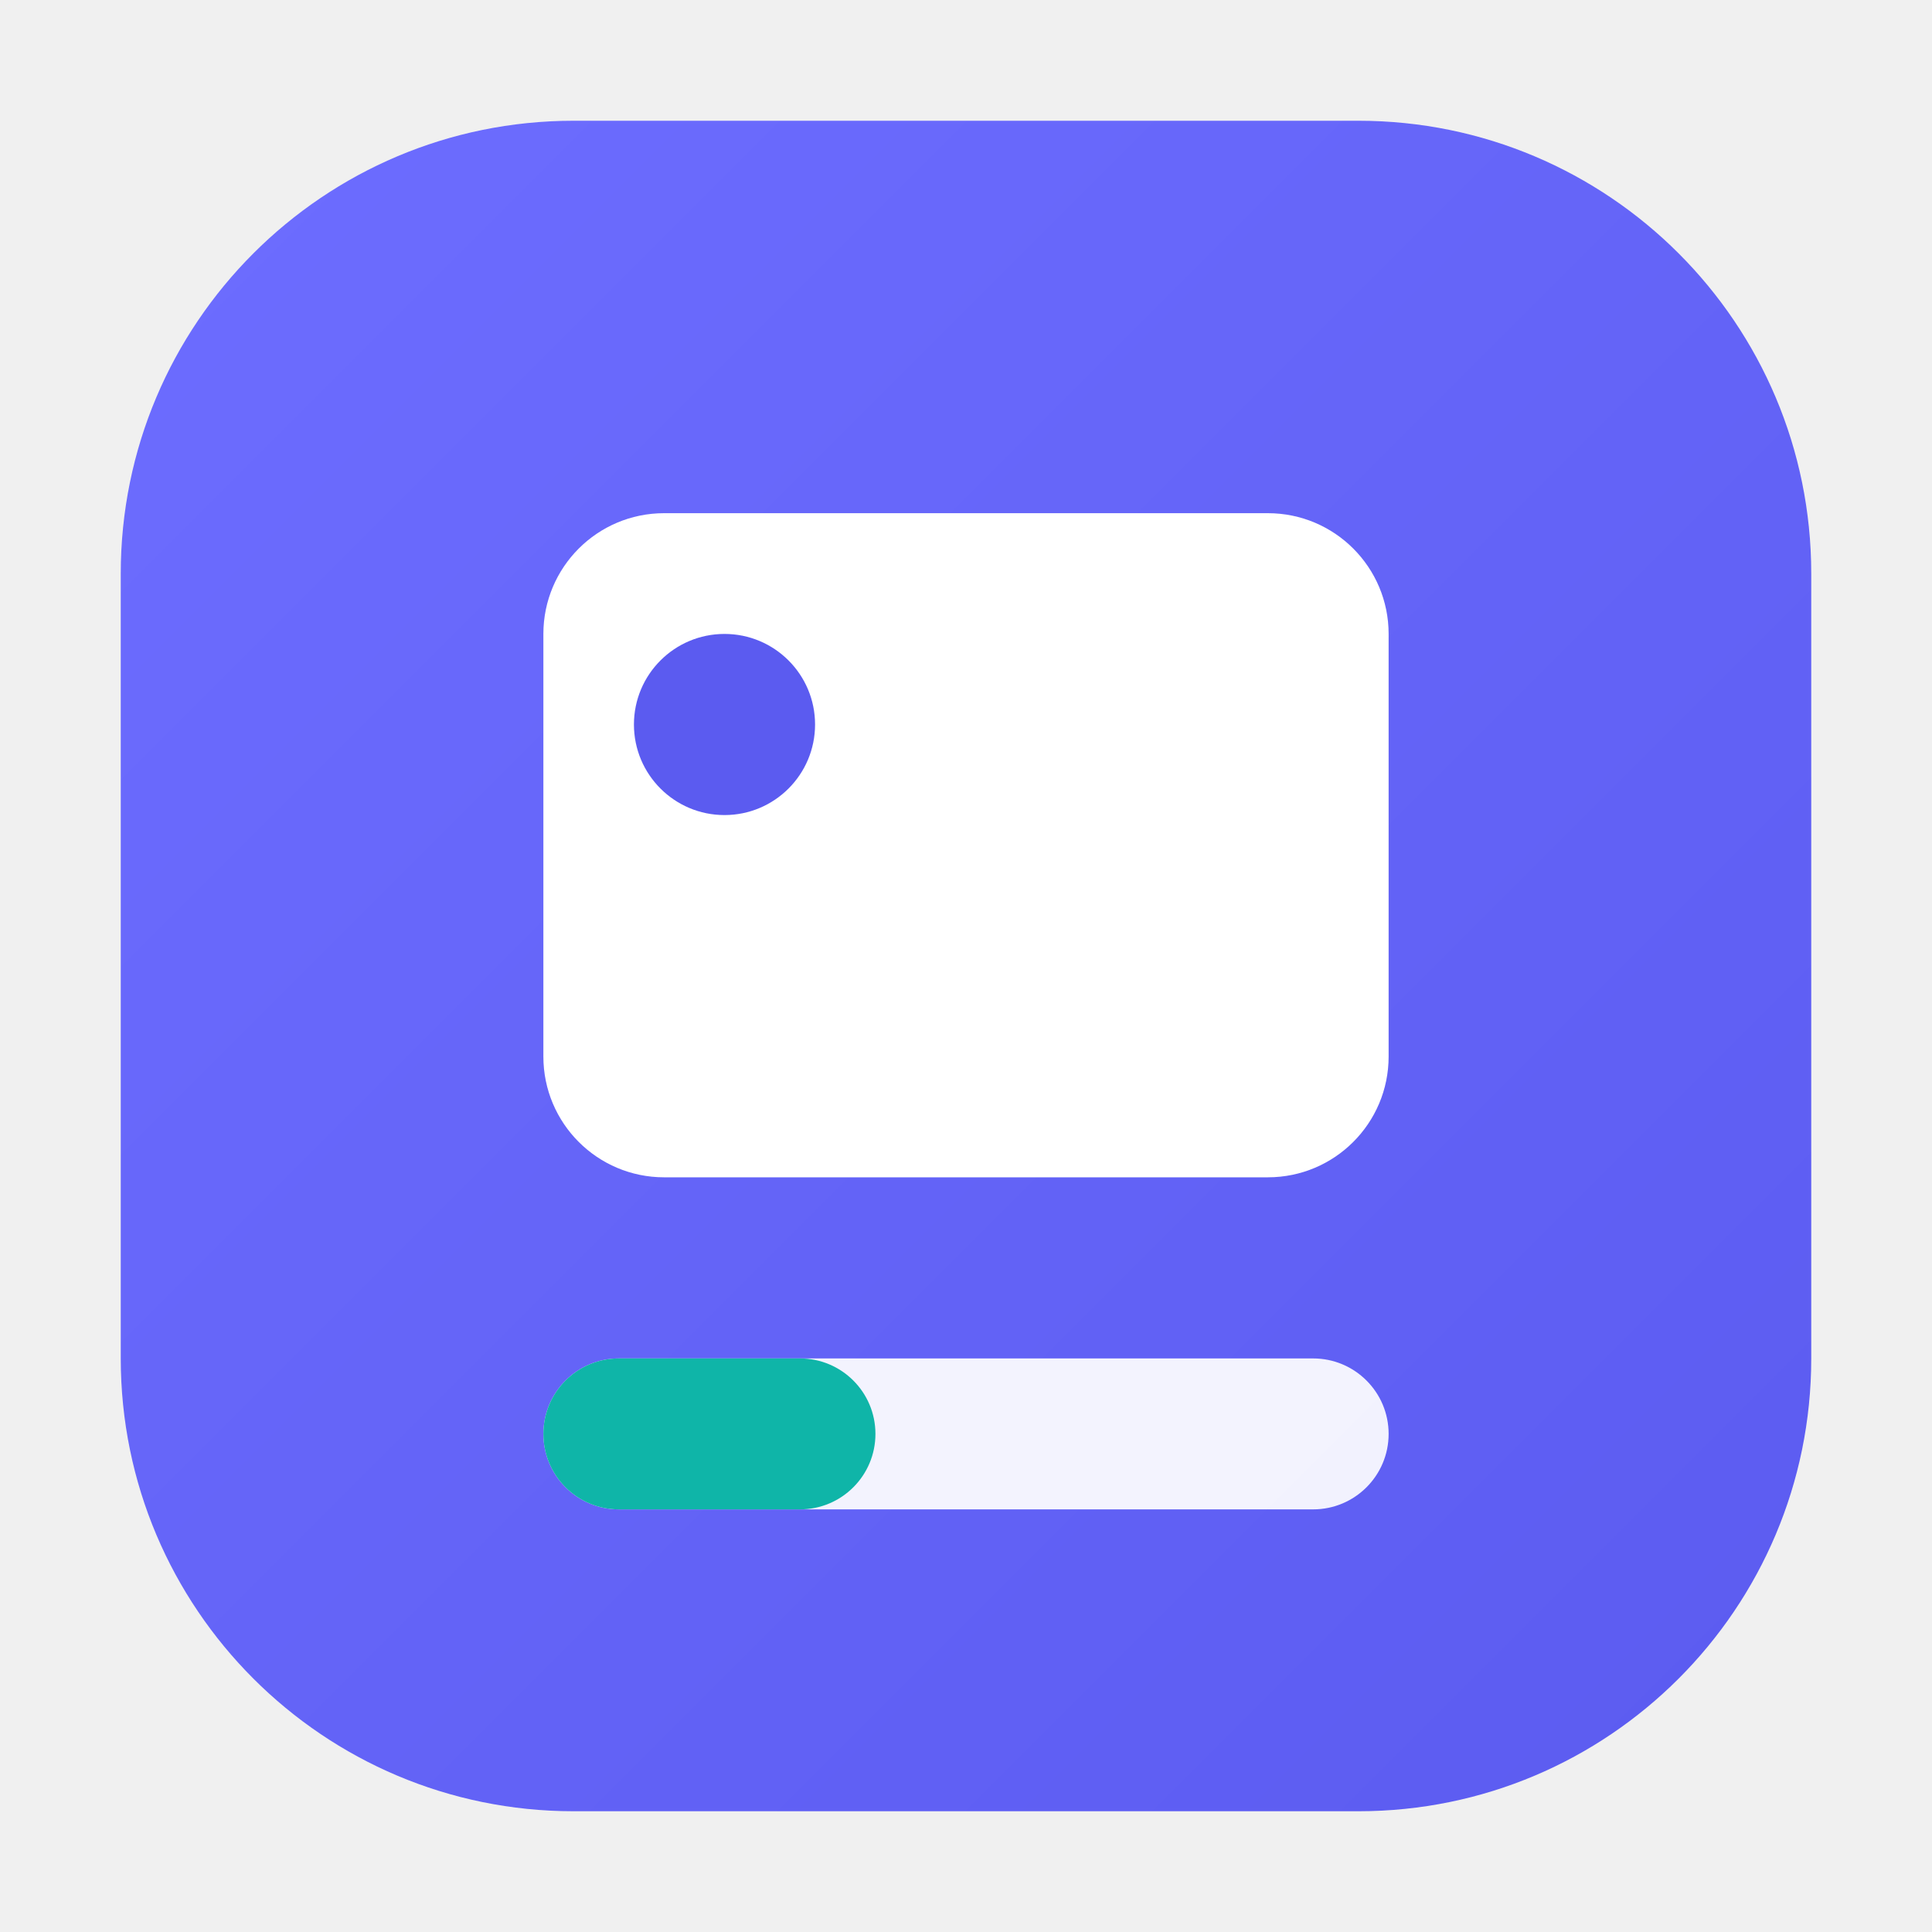
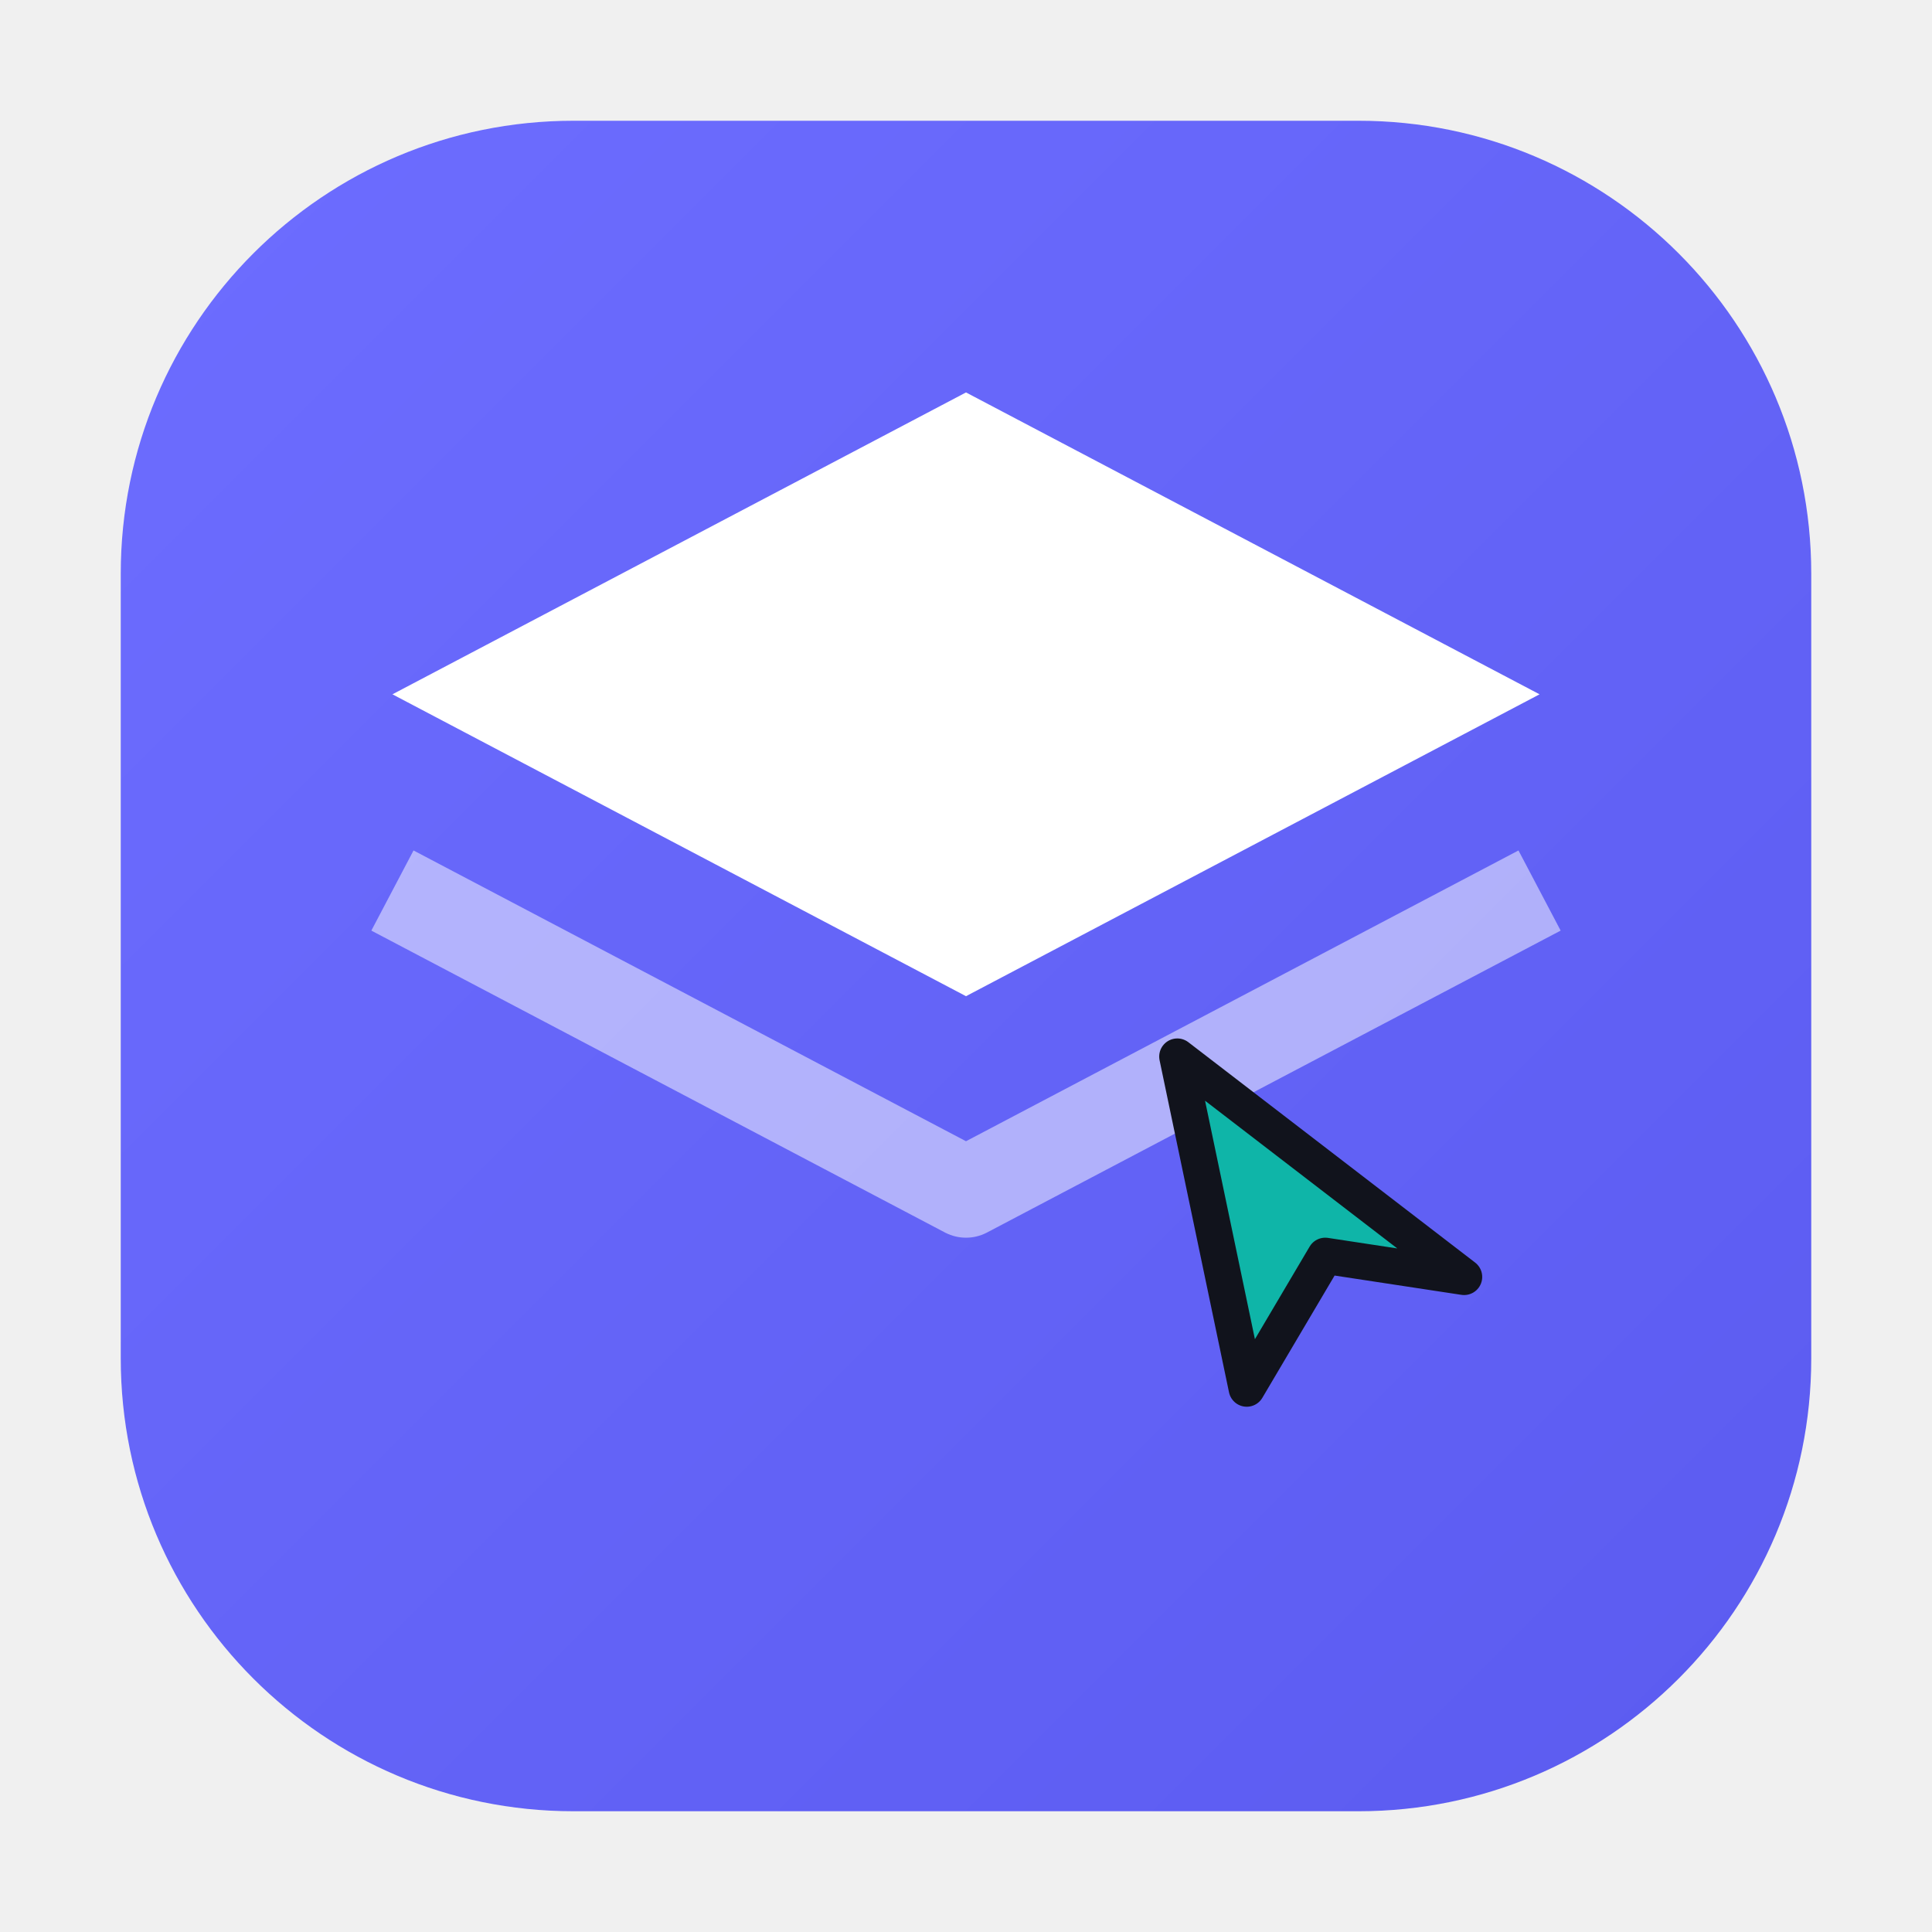
<svg xmlns="http://www.w3.org/2000/svg" viewBox="0 0 64 64">
  <defs>
    <linearGradient id="g" x1="0" y1="0" x2="1" y2="1">
      <stop offset="0" stop-color="#6d6dff" />
      <stop offset="1" stop-color="#5b5bf0" />
    </linearGradient>
  </defs>
  <rect x="4" y="4" width="56" height="56" rx="15" fill="url(#g)" />
-   <rect x="18" y="17" width="28" height="22" rx="4" fill="#fff" />
-   <circle cx="24" cy="24" r="3" fill="#5b5bf0" />
-   <rect x="18" y="45" width="28" height="5" rx="2.5" fill="#fff" opacity="0.92" />
-   <rect x="18" y="45" width="11" height="5" rx="2.5" fill="#0fb5a8" />
+   <path d="M32 13 51 23 32 33 13 23z" fill="#fff" />
+   <path d="M13 29.5 32 39.5 51 29.5" fill="none" stroke="#fff" stroke-width="3" opacity="0.5" stroke-linejoin="round" />
+   <path d="M39 35l2.3 11 2.6-4.4 4.6.7z" fill="#0fb5a8" stroke="#11131c" stroke-width="1.2" stroke-linejoin="round" />
</svg>
